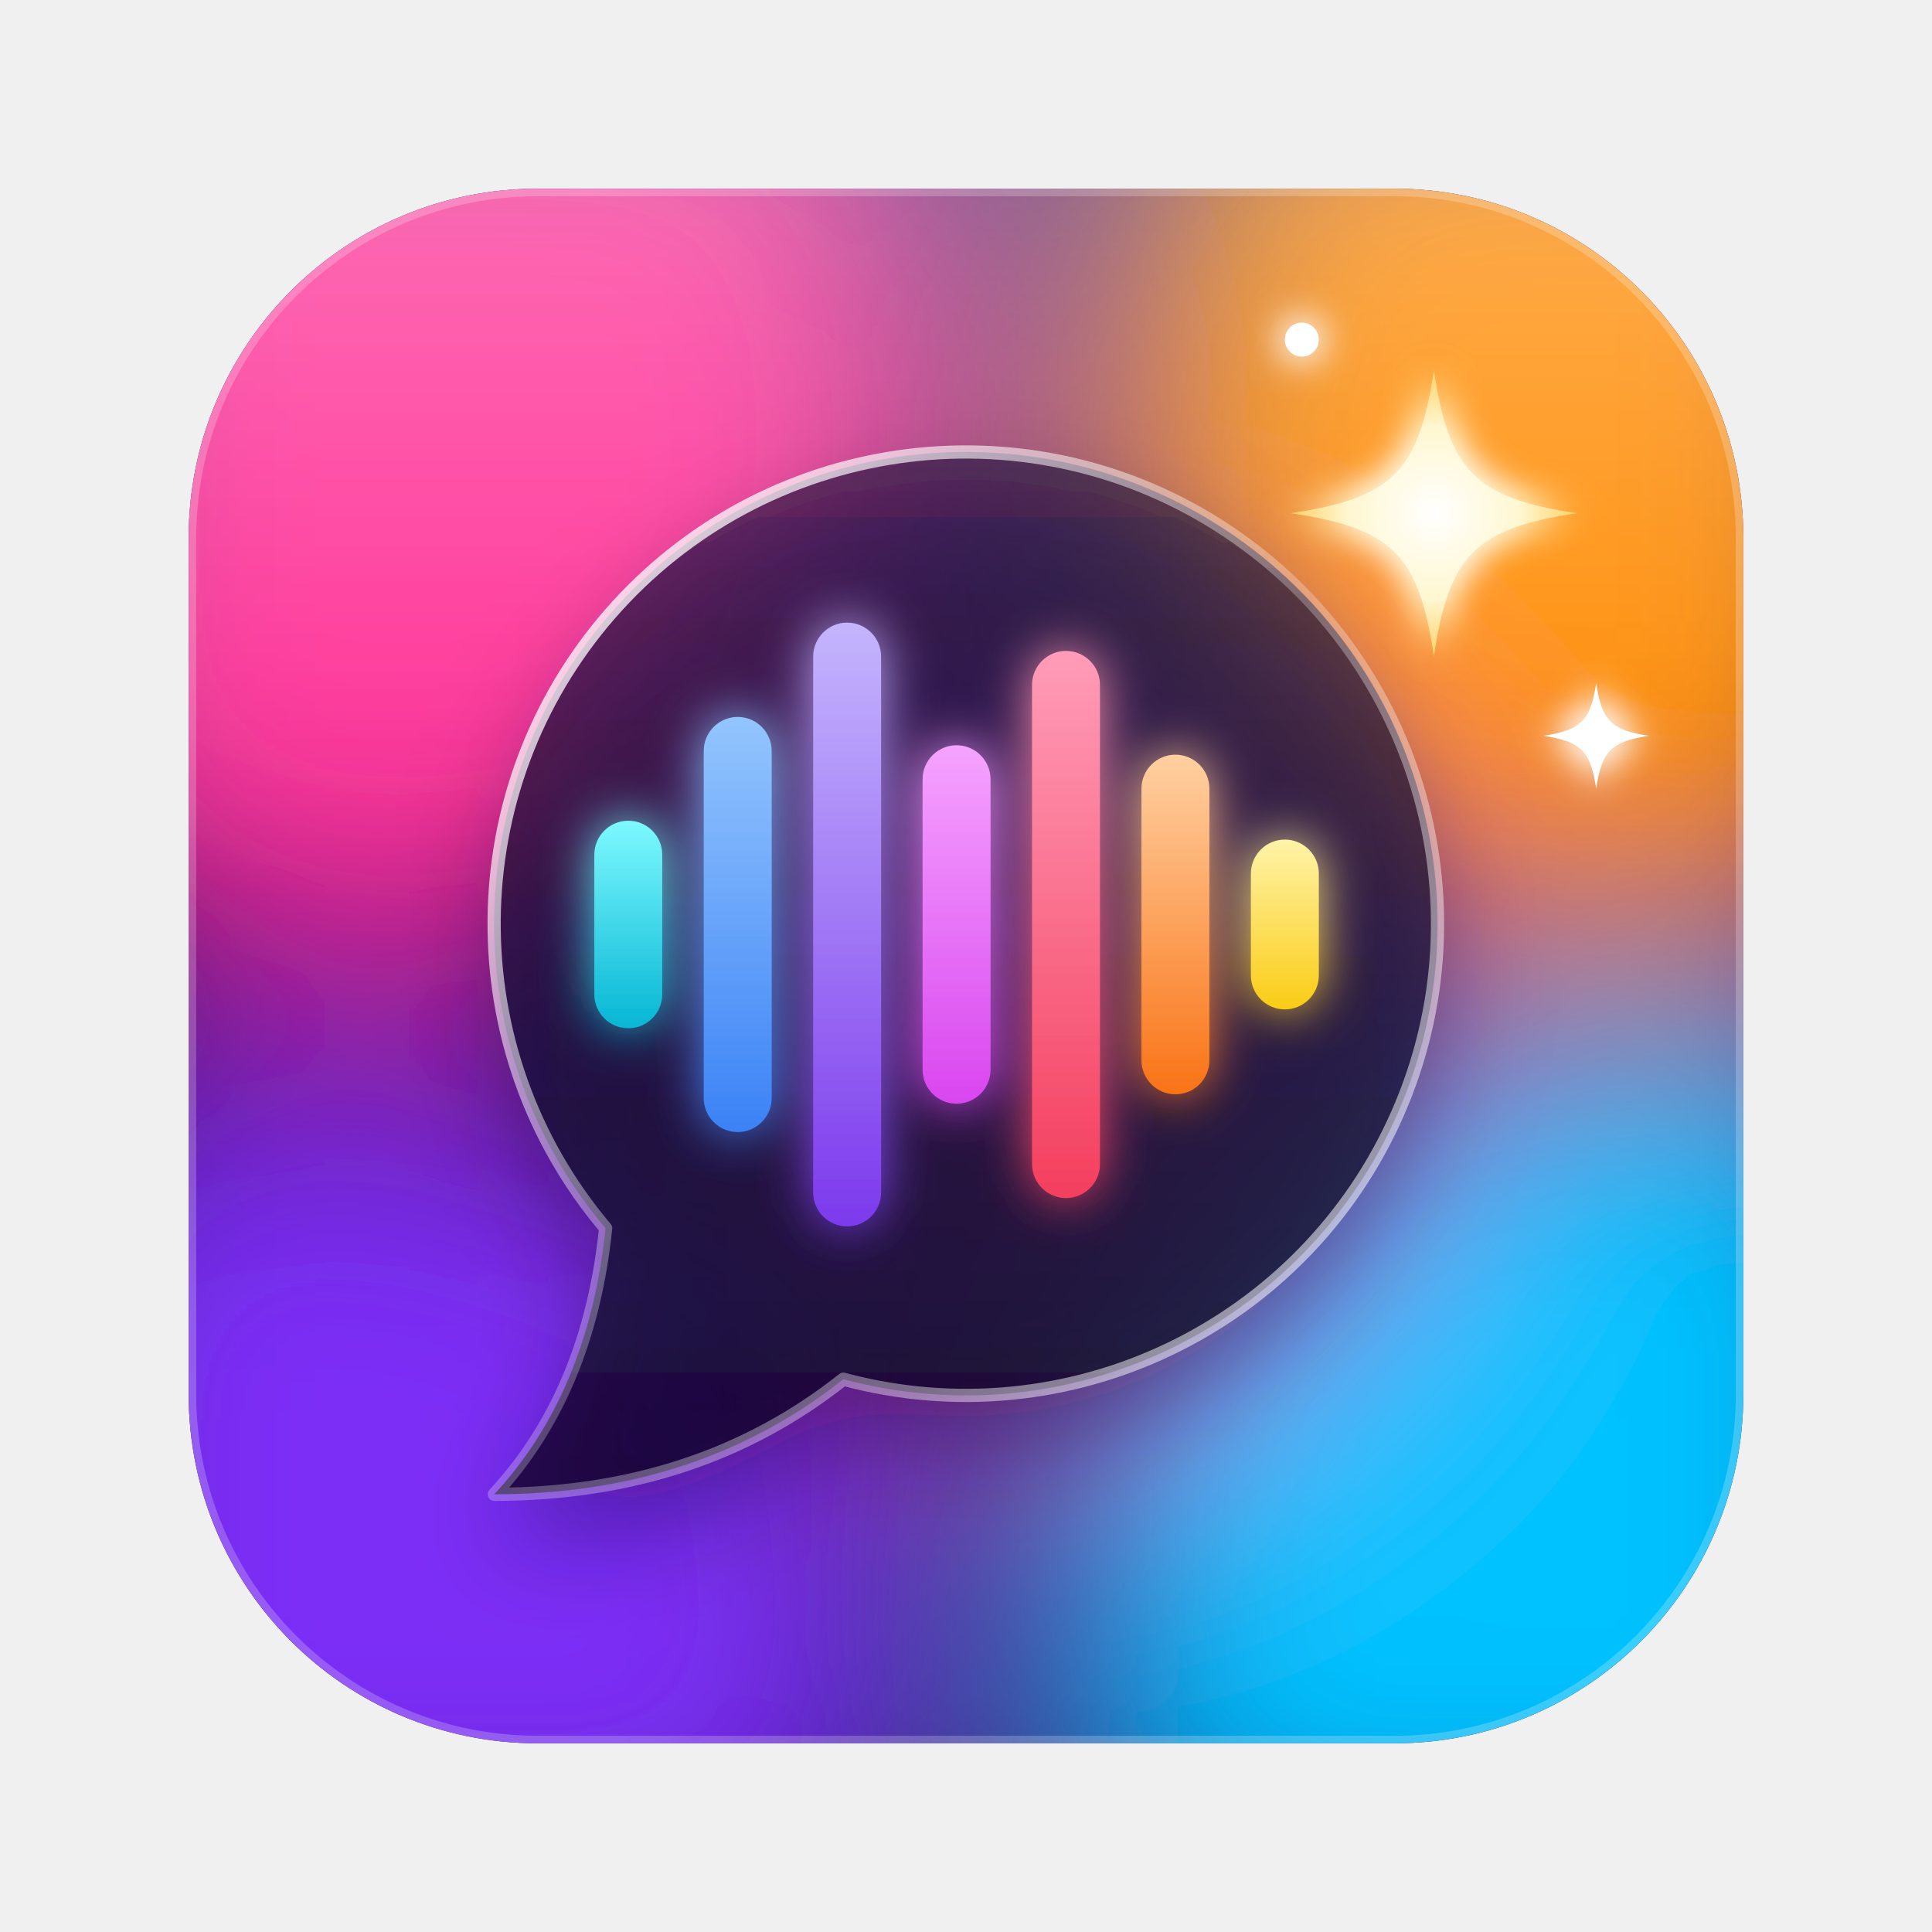
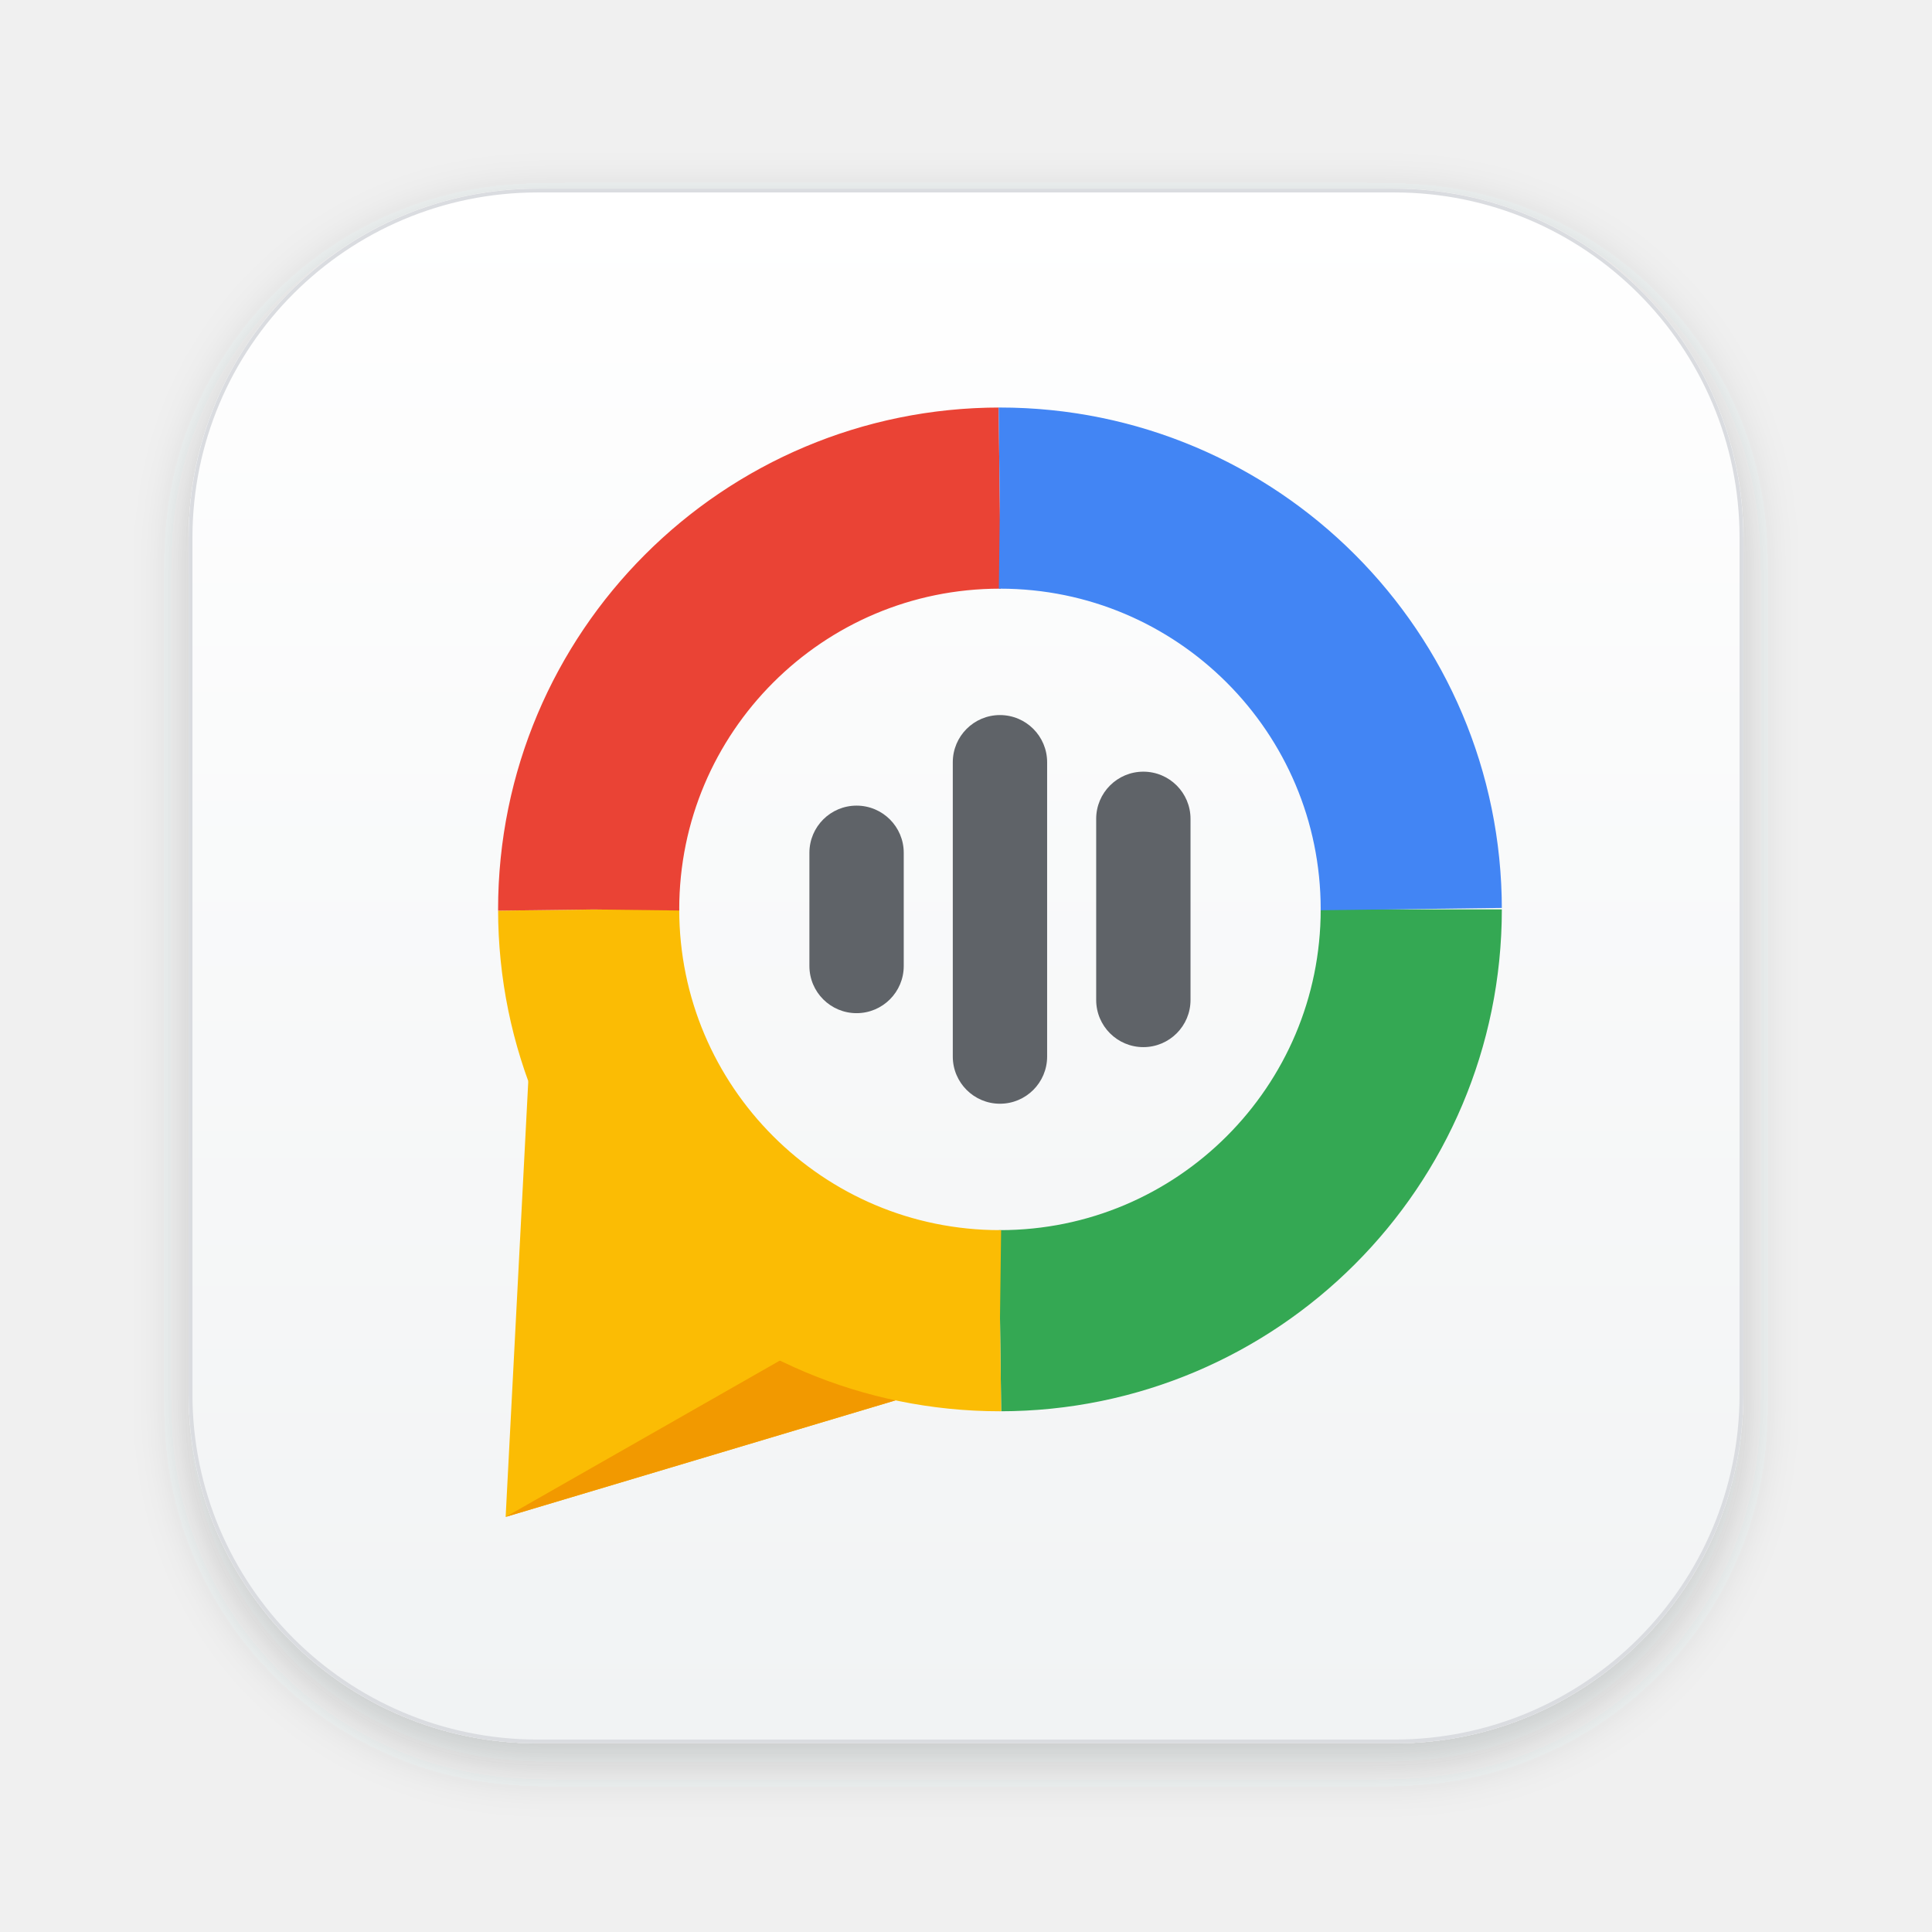
<svg xmlns="http://www.w3.org/2000/svg" width="1024" height="1024" viewBox="0 0 1024 1024">
  <defs>
-     <clipPath id="tile">
-       <rect x="100" y="100" width="824" height="824" rx="185" />
-     </clipPath>
-     <filter id="blur" x="-50%" y="-50%" width="200%" height="200%">
-       <feGaussianBlur stdDeviation="70" />
+     <filter id="drop" x="-20%" y="-20%" width="140%" height="140%">
+       <feDropShadow dx="0" dy="10" stdDeviation="14" flood-color="#3c4043" flood-opacity=".22" />
    </filter>
-     <filter id="glow" x="-60%" y="-60%" width="220%" height="220%">
-       <feGaussianBlur stdDeviation="14" result="b" />
-       <feMerge>
-         <feMergeNode in="b" />
-         <feMergeNode in="SourceGraphic" />
-       </feMerge>
-     </filter>
-     <filter id="softglow" x="-100%" y="-100%" width="300%" height="300%">
-       <feGaussianBlur stdDeviation="10" result="b" />
-       <feMerge>
-         <feMergeNode in="b" />
-         <feMergeNode in="b" />
-         <feMergeNode in="SourceGraphic" />
-       </feMerge>
-     </filter>
-     <filter id="drop" x="-30%" y="-30%" width="160%" height="160%">
-       <feDropShadow dx="0" dy="24" stdDeviation="28" flood-color="#14002e" flood-opacity="0.55" />
-     </filter>
-     <linearGradient id="rim" x1="0" y1="0" x2="1" y2="1">
-       <stop offset="0" stop-color="#fff" stop-opacity=".95" />
-       <stop offset=".5" stop-color="#fff" stop-opacity=".25" />
-       <stop offset="1" stop-color="#fff" stop-opacity=".7" />
+     <linearGradient id="tile" x1="0" y1="0" x2="0" y2="1">
+       <stop offset="0" stop-color="#ffffff" />
+       <stop offset="1" stop-color="#f1f3f4" />
    </linearGradient>
-     <linearGradient id="glass" x1="0" y1="0" x2="0" y2="1">
-       <stop offset="0" stop-color="#1b0d3f" stop-opacity=".62" />
-       <stop offset="1" stop-color="#0a0520" stop-opacity=".78" />
-     </linearGradient>
-     <linearGradient id="sheen" x1="0" y1="0" x2="0" y2="1">
-       <stop offset="0" stop-color="#fff" stop-opacity=".28" />
-       <stop offset=".45" stop-color="#fff" stop-opacity="0" />
-     </linearGradient>
-     <linearGradient id="b0" x1="0" y1="0" x2="0" y2="1">
-       <stop offset="0" stop-color="#7df9ff" />
-       <stop offset="1" stop-color="#06b6d4" />
-     </linearGradient>
-     <linearGradient id="b1" x1="0" y1="0" x2="0" y2="1">
-       <stop offset="0" stop-color="#93c5fd" />
-       <stop offset="1" stop-color="#3b82f6" />
-     </linearGradient>
-     <linearGradient id="b2" x1="0" y1="0" x2="0" y2="1">
-       <stop offset="0" stop-color="#c4b5fd" />
-       <stop offset="1" stop-color="#7c3aed" />
-     </linearGradient>
-     <linearGradient id="b3" x1="0" y1="0" x2="0" y2="1">
-       <stop offset="0" stop-color="#f5a3ff" />
-       <stop offset="1" stop-color="#d946ef" />
-     </linearGradient>
-     <linearGradient id="b4" x1="0" y1="0" x2="0" y2="1">
-       <stop offset="0" stop-color="#ff9cb8" />
-       <stop offset="1" stop-color="#f43f5e" />
-     </linearGradient>
-     <linearGradient id="b5" x1="0" y1="0" x2="0" y2="1">
-       <stop offset="0" stop-color="#ffd0a1" />
-       <stop offset="1" stop-color="#f97316" />
-     </linearGradient>
-     <linearGradient id="b6" x1="0" y1="0" x2="0" y2="1">
-       <stop offset="0" stop-color="#fff3a8" />
-       <stop offset="1" stop-color="#facc15" />
-     </linearGradient>
-     <radialGradient id="star" cx=".5" cy=".5" r=".5">
-       <stop offset="0" stop-color="#fff" />
-       <stop offset=".6" stop-color="#fff7d1" />
-       <stop offset="1" stop-color="#ffd166" />
-     </radialGradient>
  </defs>
-   <g clip-path="url(#tile)">
-     <rect x="100" y="100" width="824" height="824" fill="#2a0b5c" />
-     <g filter="url(#blur)">
-       <circle cx="210" cy="220" r="300" fill="#ff2d95" />
-       <circle cx="860" cy="230" r="280" fill="#ff8a00" />
-       <circle cx="880" cy="860" r="320" fill="#00c2ff" />
-       <circle cx="170" cy="880" r="310" fill="#7b2ff7" />
-       <circle cx="560" cy="560" r="200" fill="#ff4fd8" opacity=".55" />
-     </g>
-     <rect x="100" y="100" width="824" height="824" fill="url(#sheen)" />
-   </g>
-   <rect x="102" y="102" width="820" height="820" rx="183" fill="none" stroke="#fff" stroke-opacity=".22" stroke-width="4" />
-   <g filter="url(#drop)">
-     <path d="M 447 731 A 250 250 0 1 0 321 651 Q 312 738 262 792 Q 370 792 447 731 Z" fill="url(#glass)" />
-   </g>
-   <path d="M 447 731 A 250 250 0 1 0 321 651 Q 312 738 262 792 Q 370 792 447 731 Z" fill="none" stroke="url(#rim)" stroke-width="7" stroke-linejoin="round" />
-   <g filter="url(#glow)">
-     <rect x="315" y="435" width="36" height="110" rx="18" fill="url(#b0)" />
-     <rect x="373" y="380" width="36" height="220" rx="18" fill="url(#b1)" />
-     <rect x="431" y="330" width="36" height="320" rx="18" fill="url(#b2)" />
-     <rect x="489" y="395" width="36" height="190" rx="18" fill="url(#b3)" />
-     <rect x="547" y="345" width="36" height="290" rx="18" fill="url(#b4)" />
-     <rect x="605" y="400" width="36" height="180" rx="18" fill="url(#b5)" />
-     <rect x="663" y="445" width="36" height="90" rx="18" fill="url(#b6)" />
-   </g>
-   <g filter="url(#softglow)">
-     <path d="M 760 196 C 768 250 782 264 836 272 C 782 280 768 294 760 348 C 752 294 738 280 684 272 C 738 264 752 250 760 196 Z" fill="url(#star)" />
-     <path d="M 846 362 C 849 382 854 387 874 390 C 854 393 849 398 846 418 C 843 398 838 393 818 390 C 838 387 843 382 846 362 Z" fill="#fff" />
-     <circle cx="690" cy="180" r="9" fill="#fff" />
-   </g>
+   <rect x="100" y="100" width="824" height="824" rx="185" fill="url(#tile)" filter="url(#drop)" />
+   <rect x="101" y="101" width="822" height="822" rx="184" fill="none" stroke="#dadce0" stroke-width="2" />
+   <path d="M 474.7 742.2 L 268 804 L 280.0 573.0 L 341.2 591.0 L 455.4 686.9 Z" fill="#FBBC04" />
+   <path d="M 474.7 742.2 L 268 804 L 413.4 721.1 Z" fill="#F29900" />
+   <circle cx="530" cy="482" r="218" fill="none" stroke="#34A853" stroke-width="96" stroke-dasharray="342.43 1369.73" stroke-dashoffset="-0.00" />
+   <circle cx="530" cy="482" r="218" fill="none" stroke="#FBBC04" stroke-width="96" stroke-dasharray="342.43 1369.73" stroke-dashoffset="-342.43" />
+   <circle cx="530" cy="482" r="218" fill="none" stroke="#EA4335" stroke-width="96" stroke-dasharray="342.43 1369.73" stroke-dashoffset="-684.87" />
+   <circle cx="530" cy="482" r="218" fill="none" stroke="#4285F4" stroke-width="96" stroke-dasharray="342.43 1369.73" stroke-dashoffset="-1027.30" />
+   <rect x="429" y="427.0" width="50" height="110" rx="25" fill="#5F6368" />
+   <rect x="505" y="379.0" width="50" height="206" rx="25" fill="#5F6368" />
+   <rect x="581" y="409.0" width="50" height="146" rx="25" fill="#5F6368" />
</svg>
